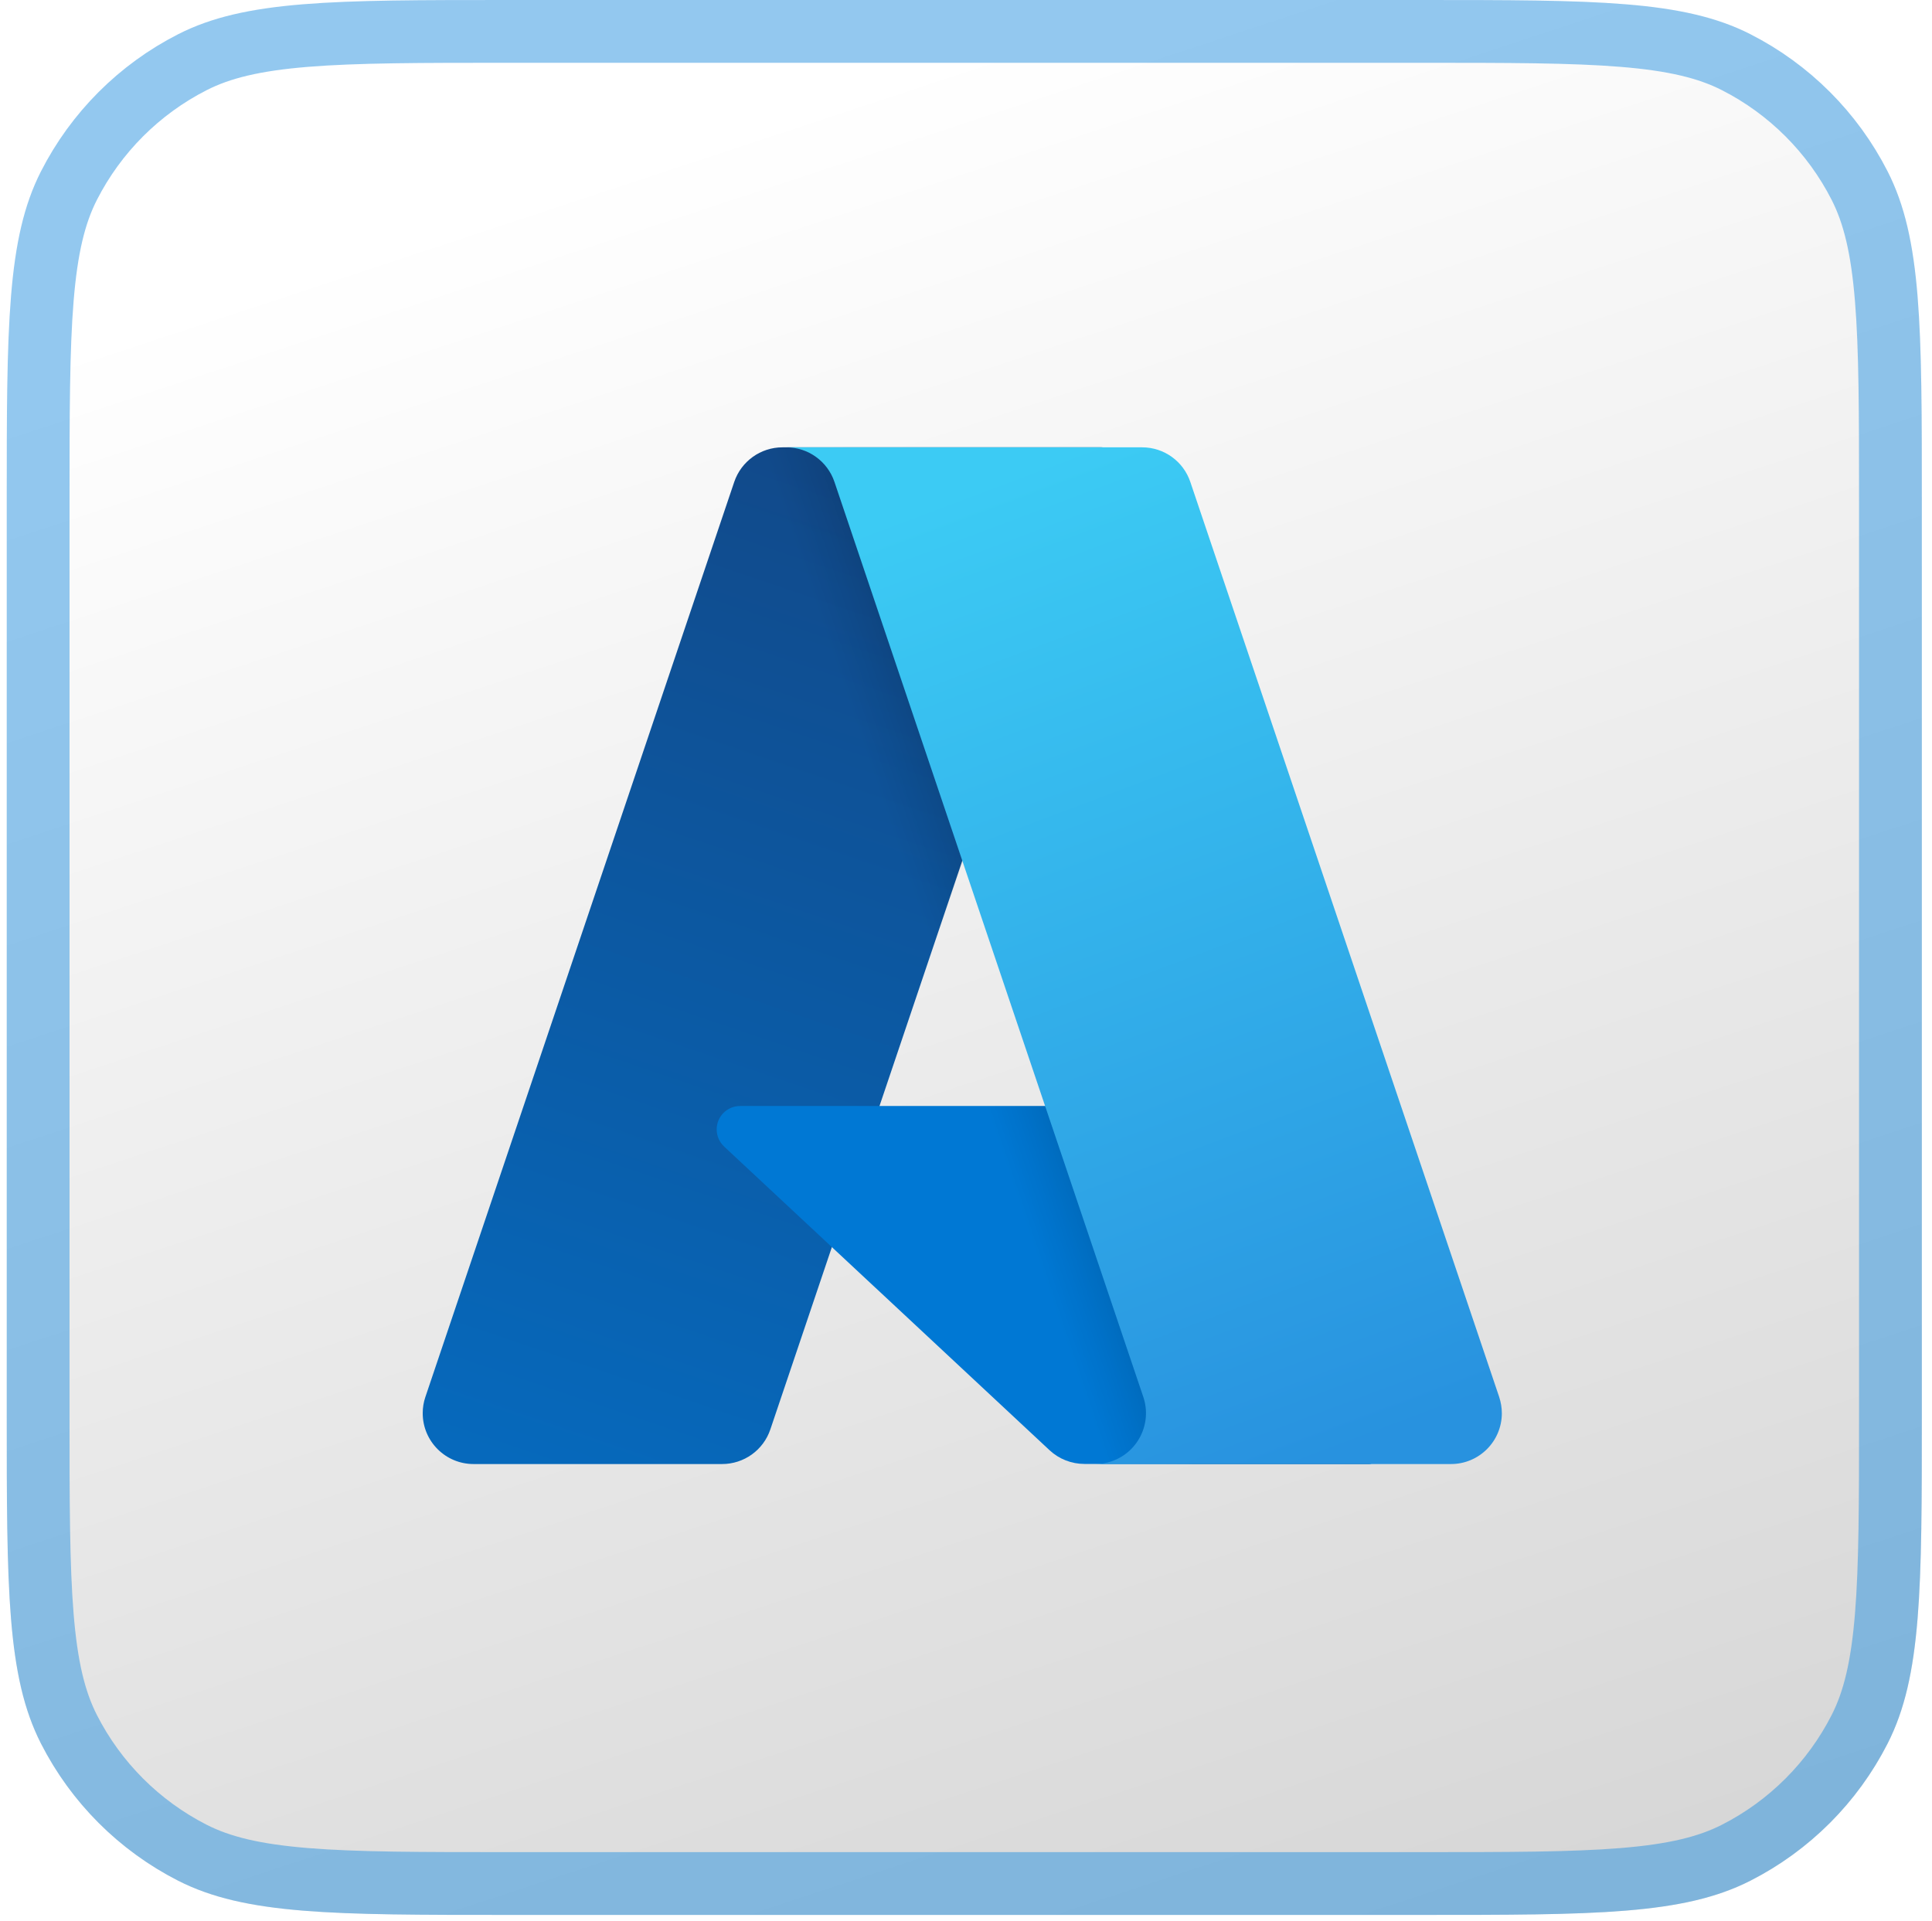
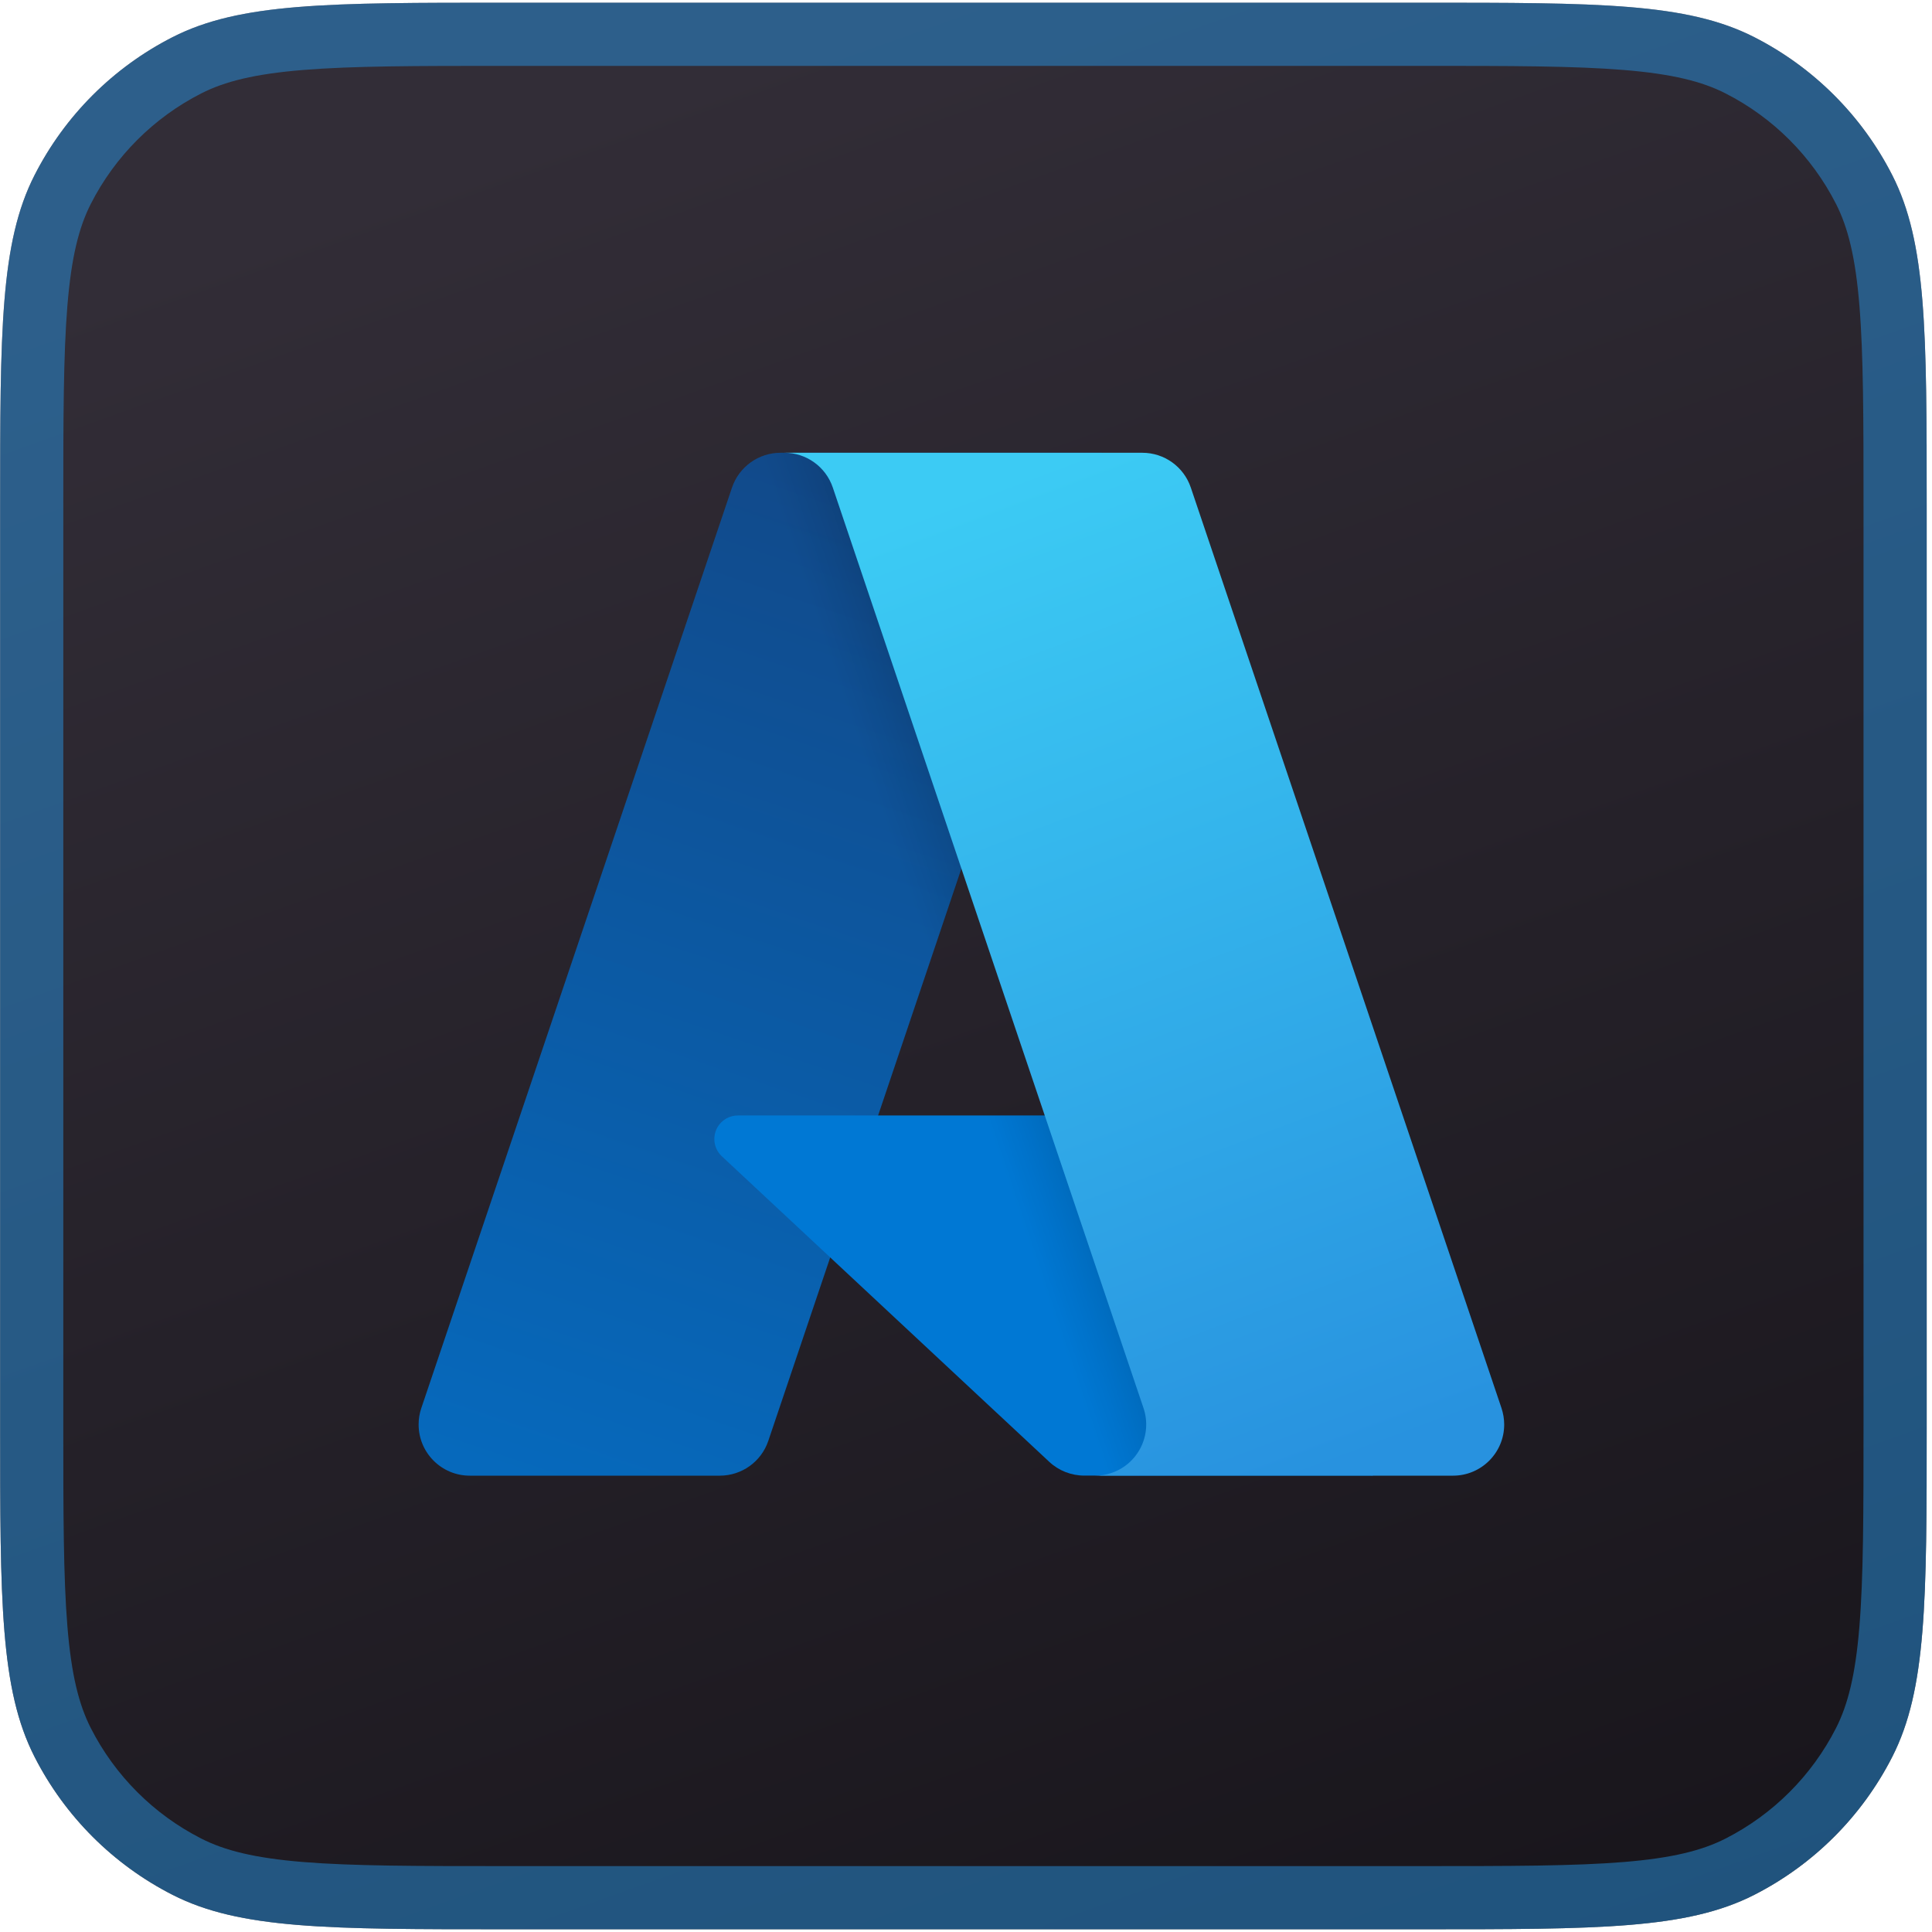
- <svg xmlns="http://www.w3.org/2000/svg" width="168" height="167" viewBox="0 0 168 167" fill="none">
-   <path d="M0.586 43.68C0.586 28.391 0.586 20.746 3.561 14.906C6.179 9.769 10.355 5.593 15.492 2.976C21.332 0 28.977 0 44.266 0L123.436 0C138.725 0 146.37 0 152.21 2.976C157.347 5.593 161.523 9.769 164.14 14.906C167.116 20.746 167.116 28.391 167.116 43.68L167.116 122.85C167.116 138.139 167.116 145.784 164.14 151.624C161.523 156.761 157.347 160.937 152.21 163.554C146.37 166.53 138.725 166.53 123.436 166.53L44.266 166.53C28.977 166.53 21.332 166.53 15.492 163.554C10.355 160.937 6.179 156.761 3.561 151.624C0.586 145.784 0.586 138.139 0.586 122.85L0.586 43.68Z" fill="url(#paint0_linear_1389_10705)" />
-   <path d="M164.386 43.68L164.386 122.85C164.386 130.54 164.384 136.143 164.023 140.558C163.665 144.942 162.967 147.914 161.708 150.385C159.352 155.008 155.594 158.766 150.97 161.122C148.5 162.381 145.528 163.079 141.144 163.437C136.729 163.798 131.126 163.8 123.436 163.8L44.266 163.8C36.576 163.8 30.973 163.798 26.558 163.437C22.174 163.079 19.202 162.381 16.731 161.122C12.108 158.766 8.35 155.008 5.994 150.385C4.735 147.914 4.037 144.942 3.679 140.558C3.318 136.143 3.316 130.54 3.316 122.85L3.316 43.68C3.316 35.99 3.318 30.387 3.679 25.972C4.037 21.588 4.735 18.616 5.994 16.145C8.35 11.522 12.108 7.764 16.731 5.408C19.202 4.149 22.174 3.451 26.558 3.093C30.973 2.732 36.576 2.73 44.266 2.73L123.436 2.73C131.126 2.73 136.729 2.732 141.144 3.093C145.528 3.451 148.5 4.149 150.97 5.408C155.594 7.764 159.352 11.522 161.708 16.145C162.967 18.616 163.665 21.588 164.023 25.972C164.384 30.387 164.386 35.99 164.386 43.68Z" stroke="#2993E0" stroke-opacity="0.5" stroke-width="5.46" />
-   <path d="M68.044 38.902H95.808L66.986 124.31C66.378 126.112 64.692 127.32 62.788 127.32H41.18C38.737 127.32 36.758 125.341 36.758 122.898C36.758 122.42 36.833 121.942 36.99 121.485L63.846 41.912C64.454 40.117 66.139 38.902 68.044 38.902Z" fill="url(#paint1_linear_1389_10705)" />
-   <path d="M108.396 96.183L64.361 96.183C63.235 96.183 62.32 97.09 62.32 98.216C62.32 98.783 62.552 99.322 62.969 99.711L91.265 126.117C92.091 126.888 93.176 127.311 94.302 127.311L119.234 127.311L108.396 96.176V96.183Z" fill="#0078D4" />
-   <path d="M68.045 38.902C66.12 38.895 64.421 40.138 63.841 41.974L37.025 121.417C36.2 123.71 37.394 126.242 39.687 127.061C40.172 127.232 40.677 127.32 41.189 127.32H63.356C65.035 127.02 66.427 125.839 66.994 124.229L72.338 108.47L91.434 126.283C92.233 126.945 93.236 127.313 94.28 127.32H119.123L108.231 96.185L76.474 96.185L95.911 38.902H68.045Z" fill="url(#paint2_linear_1389_10705)" />
-   <path d="M103.506 41.912C102.899 40.11 101.213 38.902 99.316 38.902L68.371 38.902C70.268 38.902 71.954 40.11 72.562 41.912L99.418 121.485C100.196 123.799 98.954 126.31 96.64 127.088C96.183 127.245 95.705 127.32 95.228 127.32L126.172 127.32C128.615 127.32 130.595 125.341 130.595 122.898C130.595 122.42 130.513 121.942 130.363 121.485L103.506 41.912Z" fill="url(#paint3_linear_1389_10705)" />
+ <svg xmlns="http://www.w3.org/2000/svg" width="167" height="167" viewBox="0 0 167 167" fill="none">
+   <path d="M0.011 43.914C0.011 28.625 0.011 20.98 2.986 15.14C5.604 10.004 9.78 5.827 14.917 3.21C20.757 0.234 28.401 0.234 43.691 0.234L122.861 0.234C138.15 0.234 145.795 0.234 151.635 3.21C156.771 5.827 160.948 10.004 163.565 15.14C166.541 20.98 166.541 28.625 166.541 43.914L166.541 123.084C166.541 138.374 166.541 146.019 163.565 151.858C160.948 156.995 156.771 161.172 151.635 163.789C145.795 166.764 138.15 166.764 122.861 166.764L43.691 166.764C28.401 166.764 20.757 166.764 14.917 163.789C9.78 161.172 5.604 156.995 2.986 151.858C0.011 146.019 0.011 138.374 0.011 123.084L0.011 43.914Z" fill="url(#paint0_linear_1390_23495)" />
+   <path d="M0.011 43.914C0.011 28.625 0.011 20.98 2.986 15.14C5.604 10.004 9.78 5.827 14.917 3.21C20.757 0.234 28.401 0.234 43.691 0.234L122.861 0.234C138.15 0.234 145.795 0.234 151.635 3.21C156.771 5.827 160.948 10.004 163.565 15.14C166.541 20.98 166.541 28.625 166.541 43.914L166.541 123.084C166.541 138.374 166.541 146.019 163.565 151.858C160.948 156.995 156.771 161.172 151.635 163.789C145.795 166.764 138.15 166.764 122.861 166.764L43.691 166.764C28.401 166.764 20.757 166.764 14.917 163.789C9.78 161.172 5.604 156.995 2.986 151.858C0.011 146.019 0.011 138.374 0.011 123.084L0.011 43.914Z" fill="url(#paint1_linear_1390_23495)" />
+   <path d="M163.811 43.914L163.811 123.084C163.811 130.774 163.808 136.377 163.448 140.793C163.09 145.176 162.392 148.148 161.133 150.619C158.777 155.242 155.018 159.001 150.395 161.356C147.924 162.615 144.952 163.313 140.569 163.672C136.153 164.032 130.55 164.034 122.861 164.034L43.691 164.034C36.001 164.034 30.398 164.032 25.983 163.672C21.599 163.313 18.627 162.615 16.156 161.356C11.533 159.001 7.774 155.242 5.419 150.619C4.16 148.148 3.462 145.176 3.104 140.793C2.743 136.377 2.741 130.774 2.741 123.084L2.741 43.914C2.741 36.225 2.743 30.622 3.104 26.206C3.462 21.823 4.16 18.851 5.419 16.38C7.774 11.757 11.533 7.998 16.156 5.642C18.627 4.383 21.599 3.685 25.983 3.327C30.398 2.966 36.001 2.964 43.691 2.964L122.861 2.964C130.55 2.964 136.153 2.966 140.569 3.327C144.952 3.685 147.924 4.383 150.395 5.642C155.018 7.998 158.777 11.757 161.133 16.38C162.392 18.851 163.09 21.823 163.448 26.206C163.808 30.622 163.811 36.225 163.811 43.914Z" stroke="#2993E0" stroke-opacity="0.5" stroke-width="5.46" />
+   <path d="M67.47 39.137L95.234 39.137L66.412 124.545C65.805 126.347 64.119 127.555 62.215 127.555L40.607 127.555C38.164 127.555 36.185 125.575 36.185 123.132C36.185 122.654 36.26 122.176 36.417 121.719L63.273 42.147C63.88 40.352 65.566 39.137 67.47 39.137Z" fill="url(#paint2_linear_1390_23495)" />
+   <path d="M107.823 96.421L63.788 96.421C62.662 96.421 61.747 97.329 61.747 98.455C61.747 99.021 61.979 99.56 62.395 99.949L90.692 126.355C91.518 127.127 92.603 127.55 93.729 127.55L118.661 127.55L107.823 96.414V96.421Z" fill="#0078D4" />
+   <path d="M67.472 39.137C65.547 39.13 63.848 40.372 63.267 42.208L36.452 121.651C35.626 123.944 36.821 126.476 39.114 127.295C39.598 127.466 40.103 127.555 40.615 127.555L62.783 127.555C64.462 127.254 65.854 126.074 66.421 124.463L71.765 108.704L90.861 126.517C91.659 127.179 92.663 127.548 93.707 127.555L118.55 127.555L107.657 96.419L75.901 96.419L95.338 39.137L67.472 39.137Z" fill="url(#paint3_linear_1390_23495)" />
+   <path d="M102.933 42.147C102.325 40.345 100.64 39.137 98.742 39.137L67.798 39.137C69.695 39.137 71.381 40.345 71.988 42.147L98.845 121.719C99.623 124.033 98.381 126.544 96.067 127.323C95.61 127.48 95.132 127.555 94.654 127.555L125.599 127.555C128.042 127.555 130.021 125.575 130.021 123.132C130.021 122.654 129.939 122.176 129.789 121.719L102.933 42.147Z" fill="url(#paint4_linear_1390_23495)" />
  <defs>
-     <linearGradient id="paint0_linear_1389_10705" x1="75.594" y1="6.851" x2="128.02" y2="165.536" gradientUnits="userSpaceOnUse">
+     <linearGradient id="paint0_linear_1390_23495" x1="75.018" y1="7.085" x2="127.444" y2="165.77" gradientUnits="userSpaceOnUse">
      <stop stop-color="white" />
      <stop offset="1" stop-color="#D7D7D7" />
    </linearGradient>
-     <linearGradient id="paint1_linear_1389_10705" x1="80.065" y1="44.494" x2="51.276" y2="129.553" gradientUnits="userSpaceOnUse">
+     <linearGradient id="paint1_linear_1390_23495" x1="74.641" y1="0.765" x2="135.225" y2="170.288" gradientUnits="userSpaceOnUse">
+       <stop stop-color="#322D37" />
+       <stop offset="1" stop-color="#18151B" />
+     </linearGradient>
+     <linearGradient id="paint2_linear_1390_23495" x1="79.492" y1="44.728" x2="50.702" y2="129.787" gradientUnits="userSpaceOnUse">
      <stop stop-color="#114A8B" />
      <stop offset="1" stop-color="#0669BC" />
    </linearGradient>
-     <linearGradient id="paint2_linear_1389_10705" x1="89.063" y1="84.132" x2="82.398" y2="86.39" gradientUnits="userSpaceOnUse">
+     <linearGradient id="paint3_linear_1390_23495" x1="88.49" y1="84.367" x2="81.825" y2="86.624" gradientUnits="userSpaceOnUse">
      <stop stop-opacity="0.3" />
      <stop offset="0.07" stop-opacity="0.2" />
      <stop offset="0.32" stop-opacity="0.1" />
      <stop offset="0.62" stop-opacity="0.05" />
      <stop offset="1" stop-opacity="0" />
    </linearGradient>
-     <linearGradient id="paint3_linear_1389_10705" x1="85.602" y1="41.938" x2="117.212" y2="126.135" gradientUnits="userSpaceOnUse">
+     <linearGradient id="paint4_linear_1390_23495" x1="85.028" y1="42.173" x2="116.639" y2="126.369" gradientUnits="userSpaceOnUse">
      <stop stop-color="#3CCBF4" />
      <stop offset="1" stop-color="#2892DF" />
    </linearGradient>
  </defs>
</svg>
